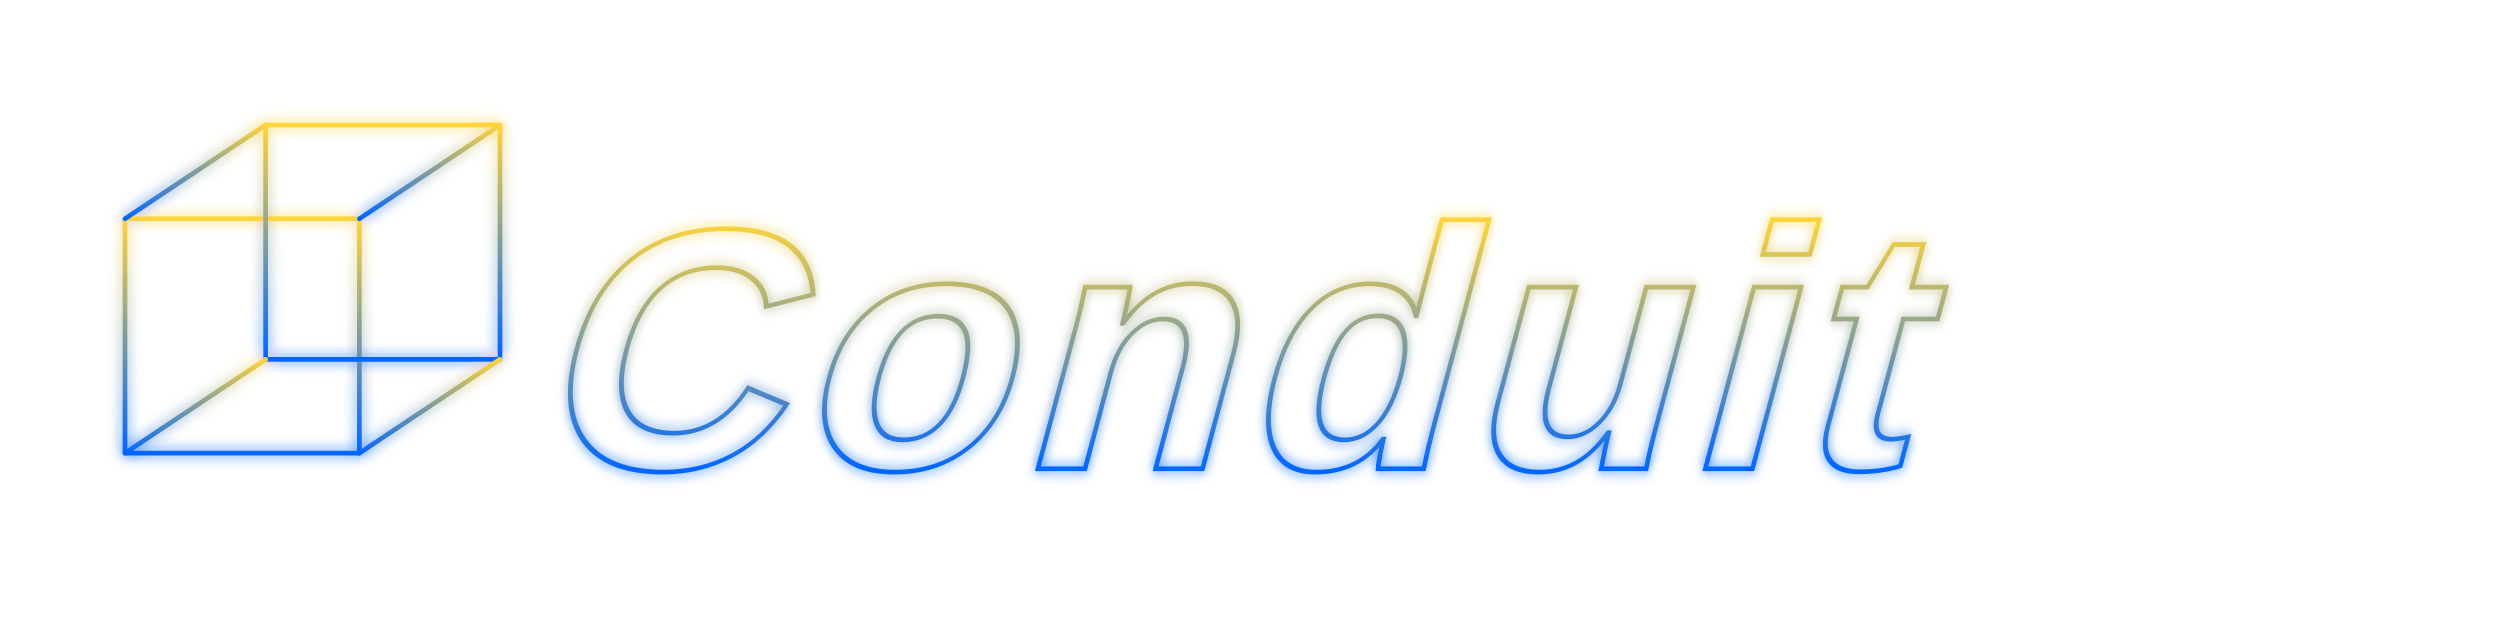
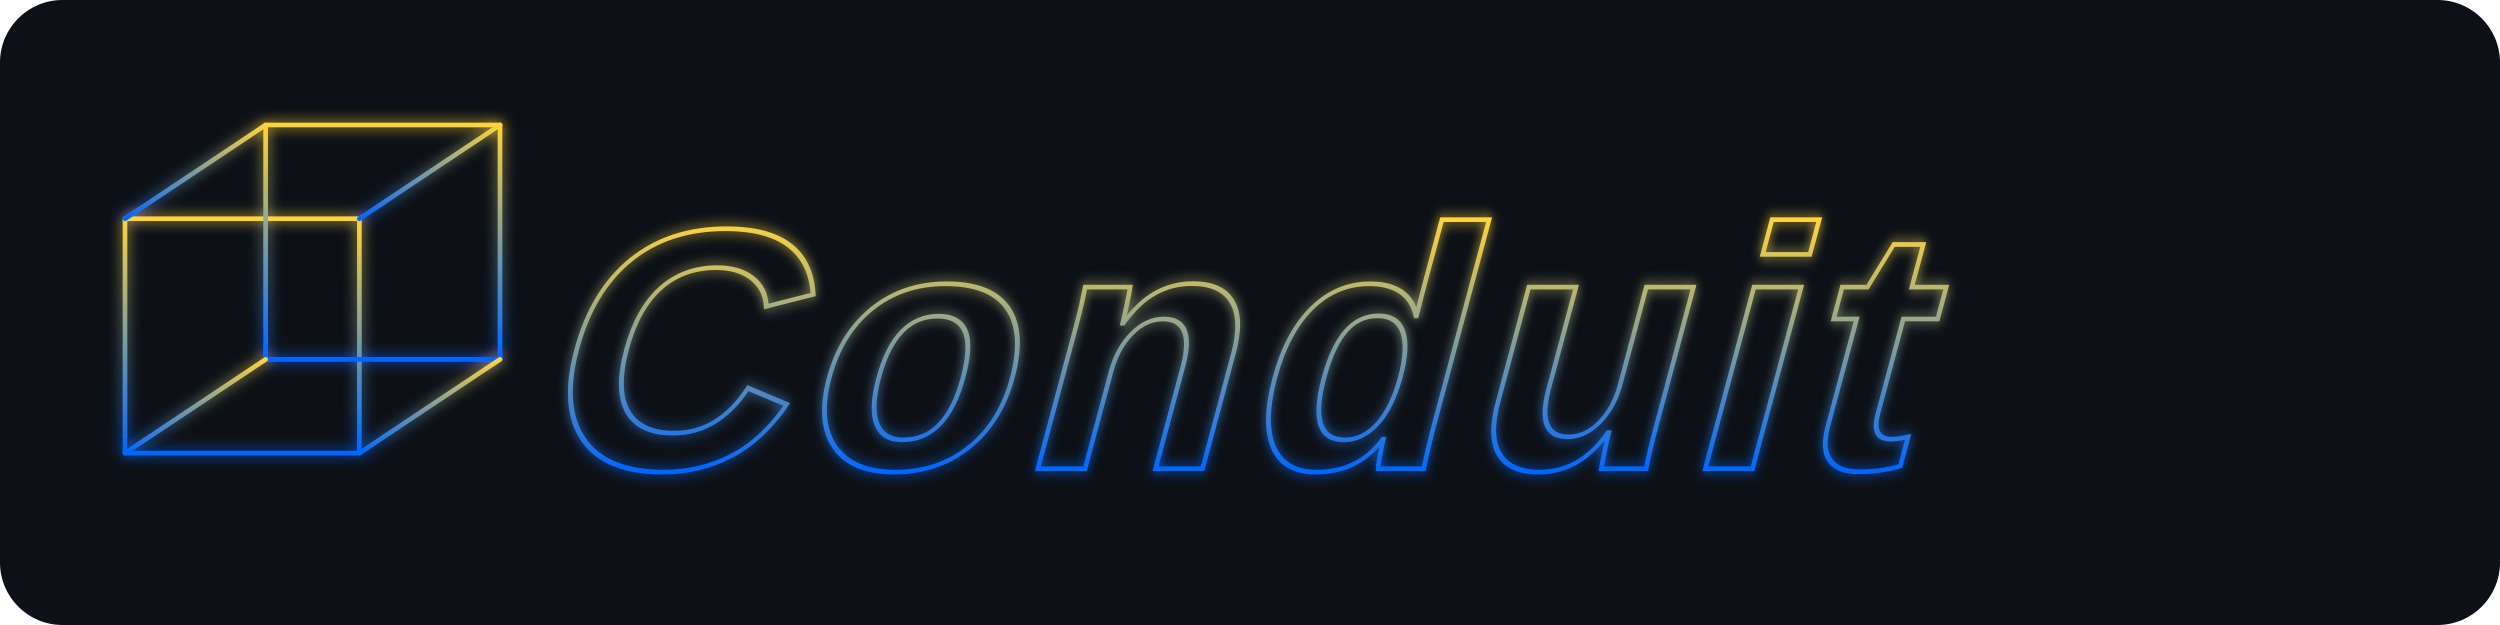
<svg xmlns="http://www.w3.org/2000/svg" viewBox="0 0 1600 400">
  <defs>
    <linearGradient id="neonGrad" x1="0%" y1="100%" x2="0%" y2="0%">
      <stop offset="0%" stop-color="#0066ff" />
      <stop offset="100%" stop-color="#ffd43b" />
    </linearGradient>
    <filter id="glow" x="-50%" y="-50%" width="200%" height="200%">
      <feGaussianBlur stdDeviation="4" result="blur" />
      <feMerge>
        <feMergeNode in="blur" />
        <feMergeNode in="SourceGraphic" />
      </feMerge>
    </filter>
  </defs>
+   <rect width="100%" height="100%" fill="#0d1117" rx="40" />
  <g stroke="url(#neonGrad)" fill="none" stroke-width="3" stroke-linecap="round" stroke-linejoin="round" filter="url(#glow)">
    <rect x="80" y="140" width="150" height="150" />
    <rect x="170" y="80" width="150" height="150" />
    <line x1="80" y1="140" x2="170" y2="80" />
    <line x1="230" y1="140" x2="320" y2="80" />
    <line x1="230" y1="290" x2="320" y2="230" />
    <line x1="80" y1="290" x2="170" y2="230" />
  </g>
  <g stroke="url(#neonGrad)" fill="none" filter="url(#glow)" transform="translate(420,0) skewX(-15)">
    <text x="0" y="300" stroke-width="3" font-family="Arial, sans-serif" font-size="220" font-weight="900" letter-spacing="8">
    Conduit
  </text>
    <line x1="10" y1="325" x2="1140" y2="325" stroke-width="3" />
  </g>
</svg>
